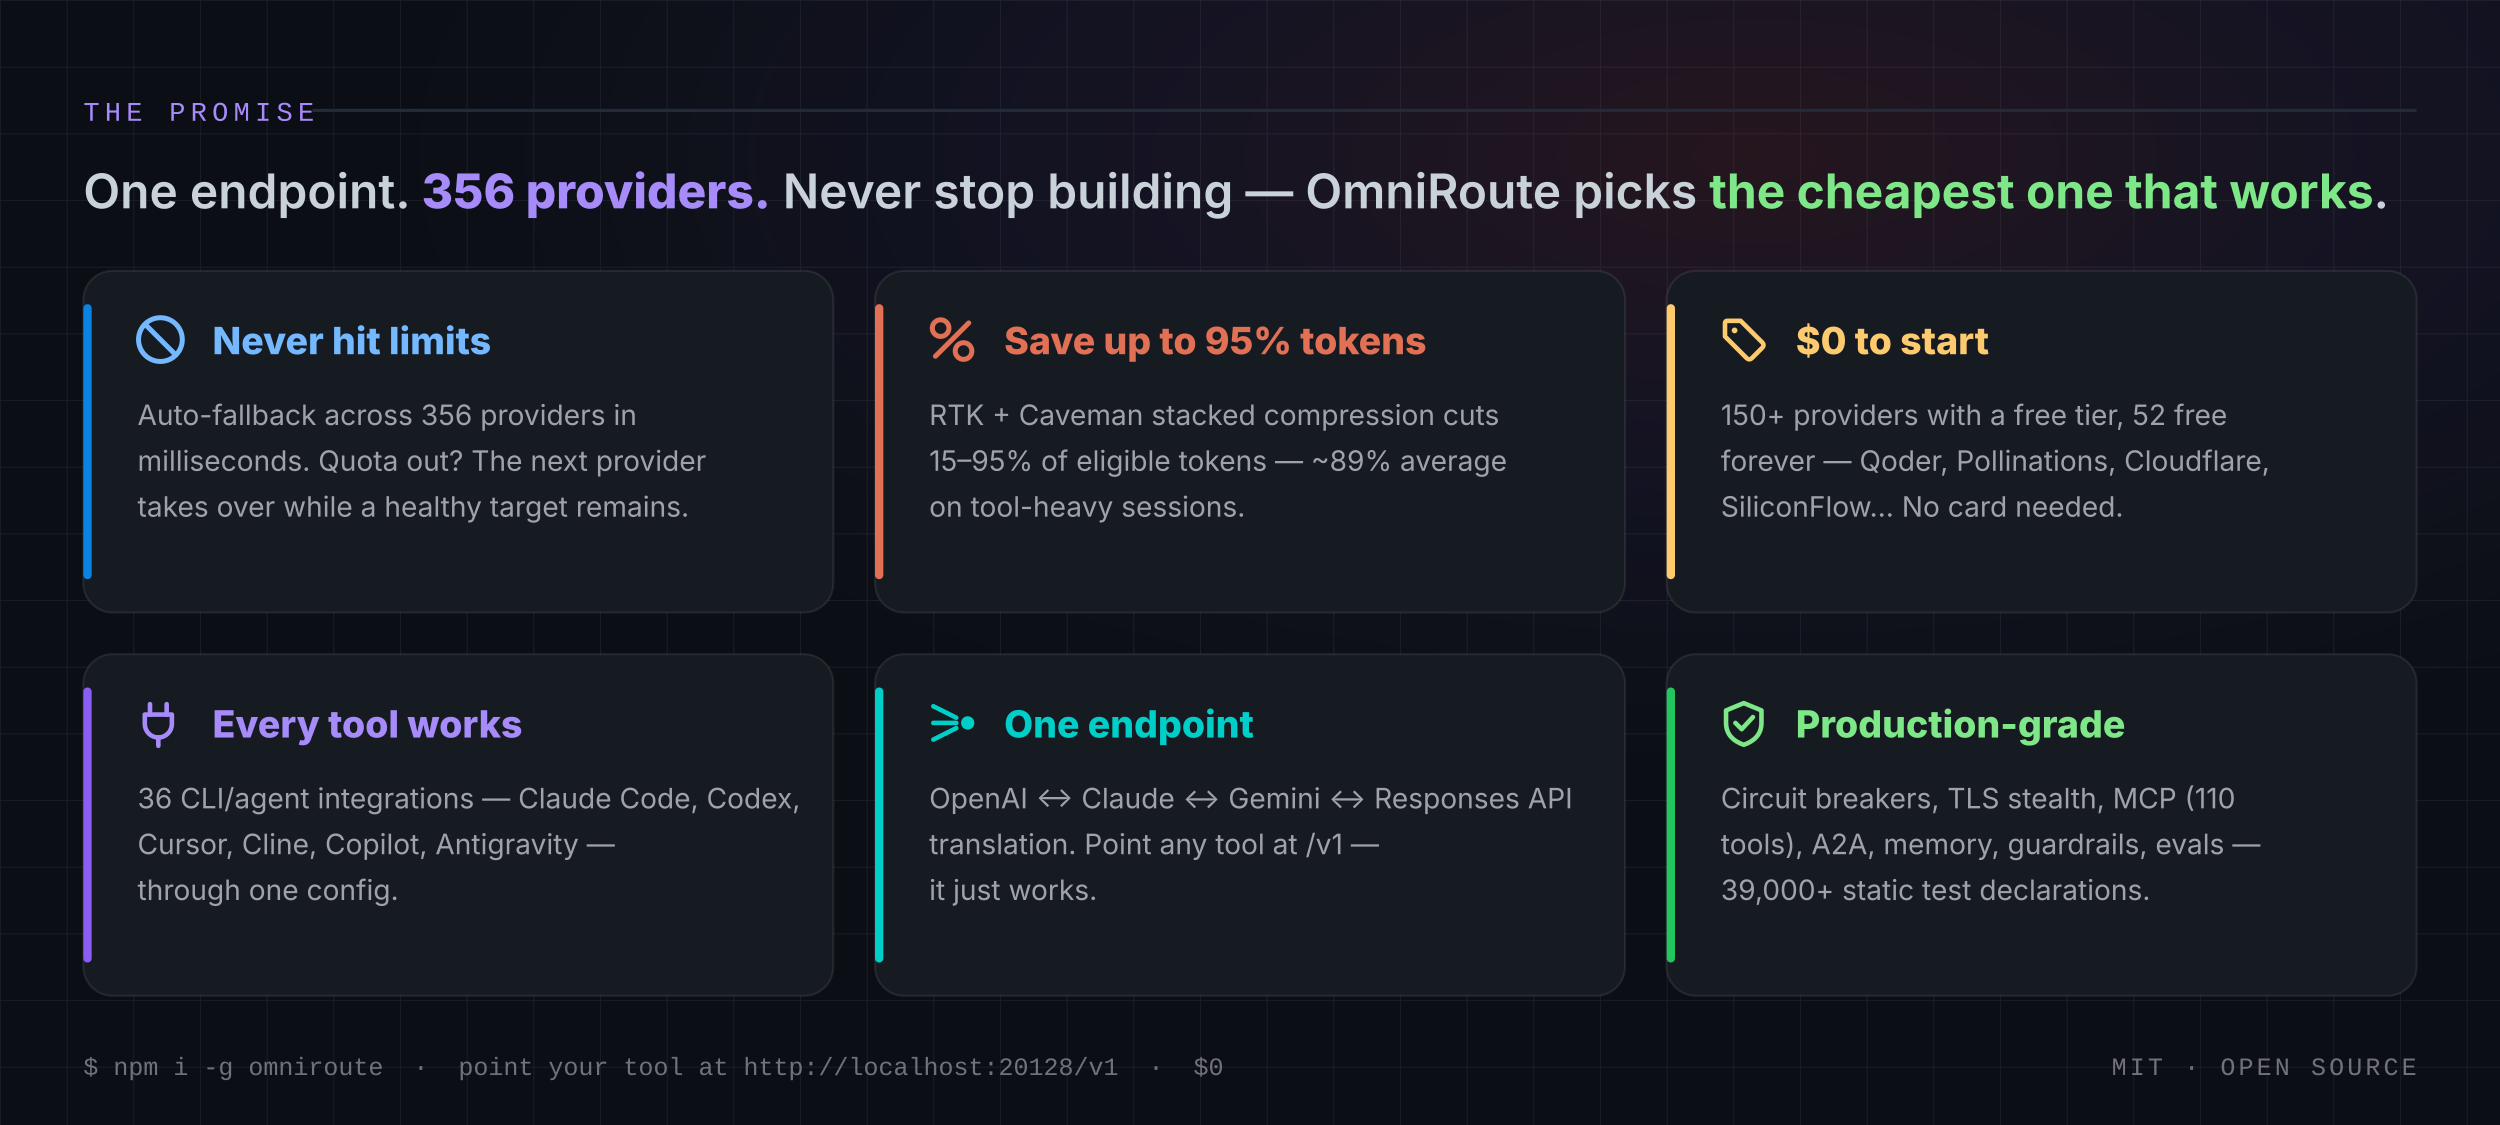
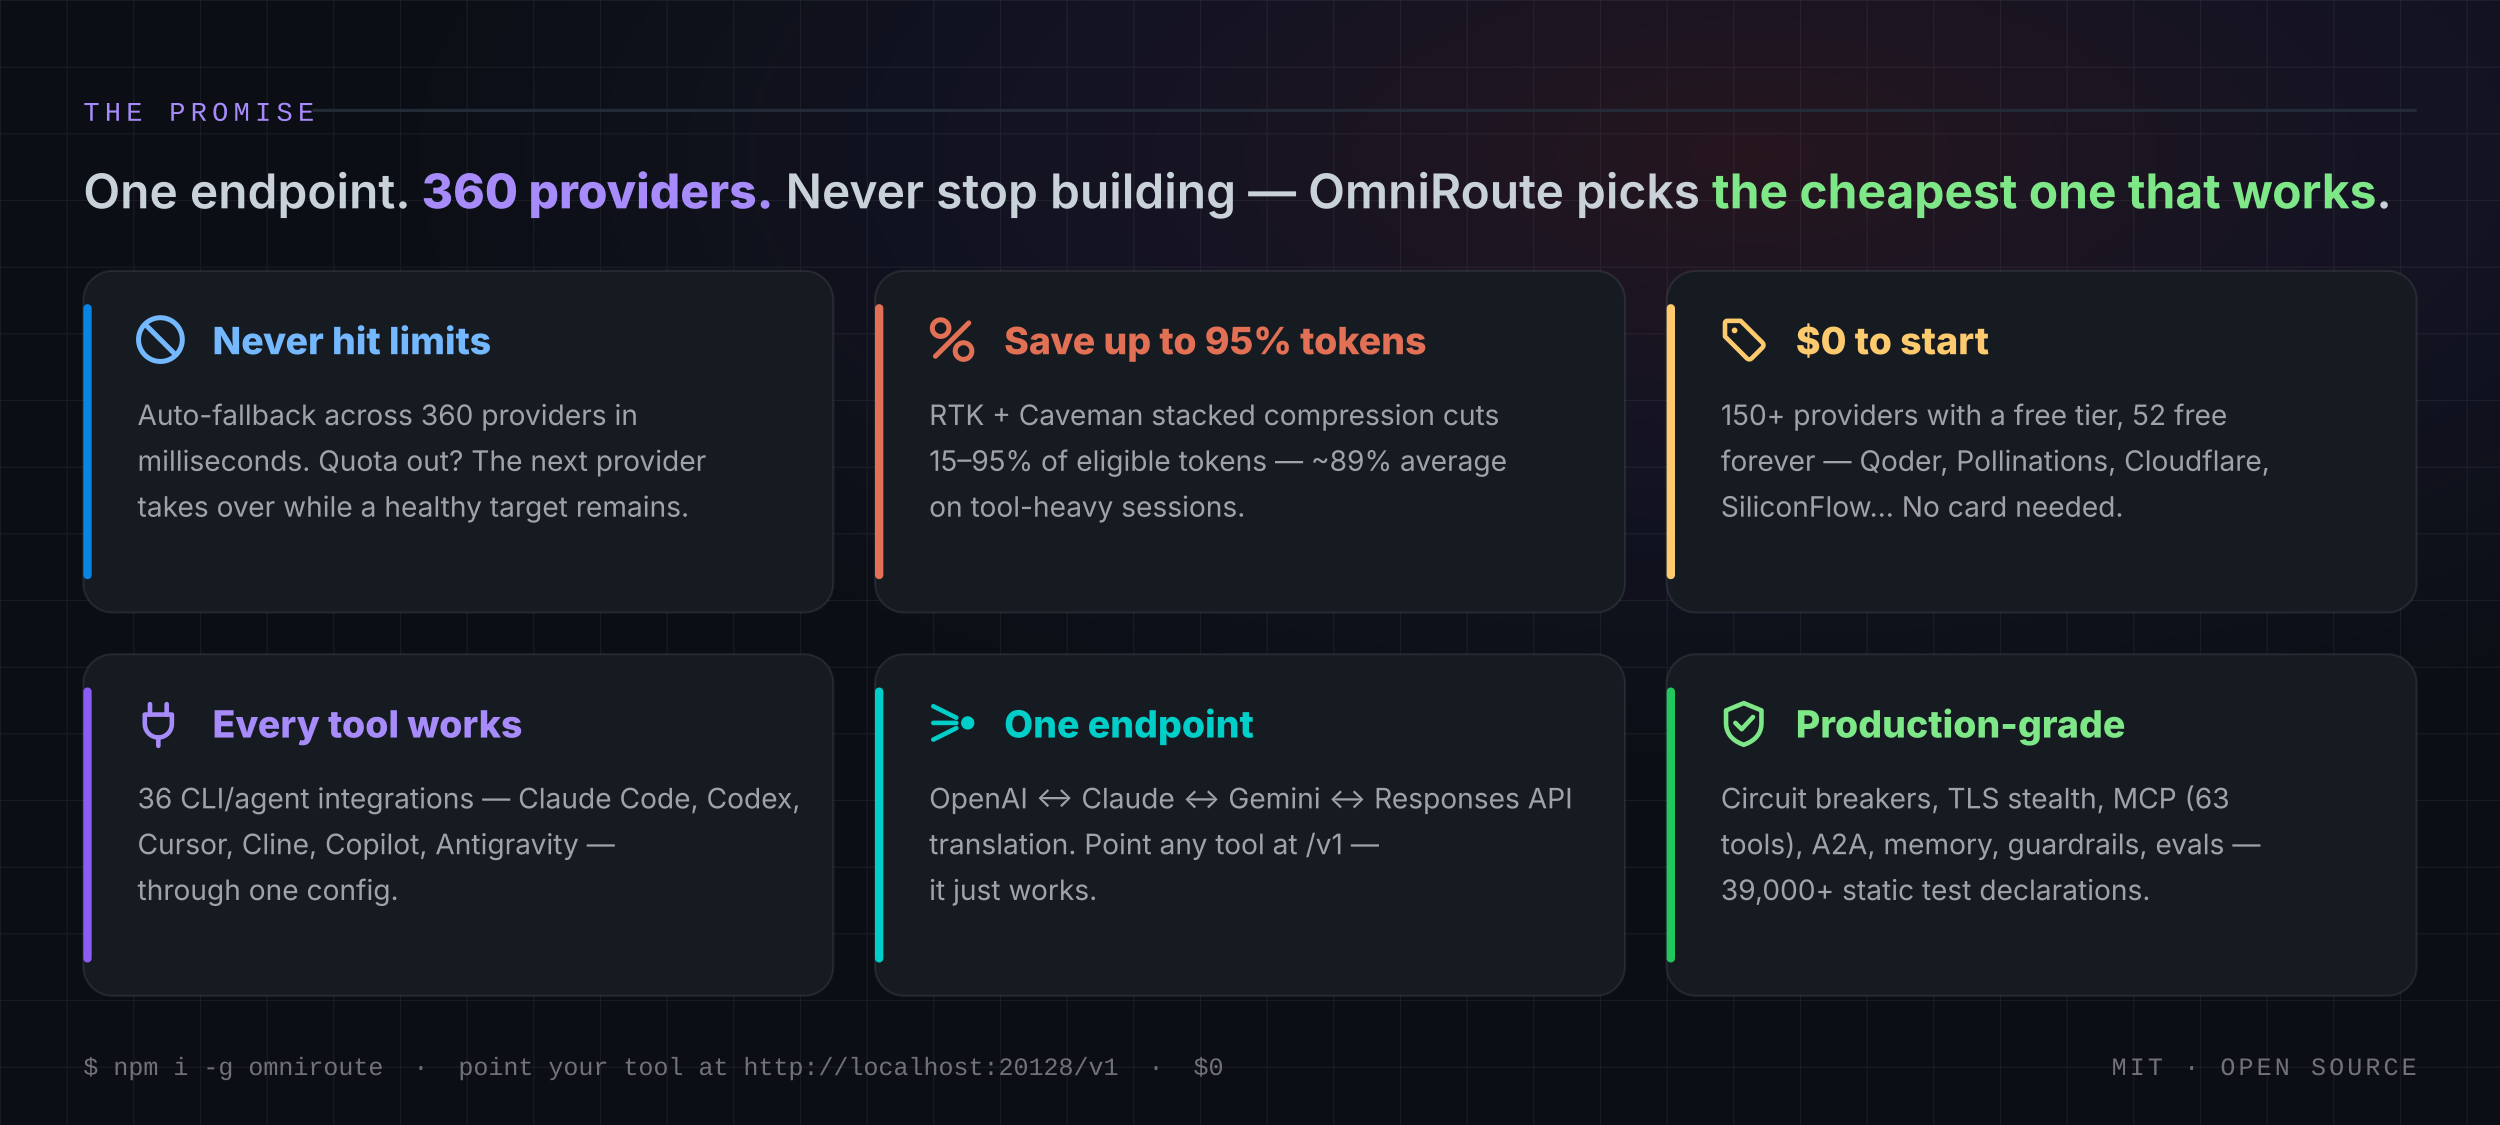
- <svg xmlns="http://www.w3.org/2000/svg" viewBox="0 0 1200 540" role="img" aria-label="The OmniRoute promise: one endpoint and 356 providers. Six pillars. Resilient fallback: automatic routing continues while another healthy target is available. Save up to 95 percent of eligible tokens: RTK plus Caveman stacked compression averages about 89 percent on tool-heavy sessions. Zero dollars to start: 150+ providers with a free tier and 52 recurring or keyless free-forever providers. Every tool works: 36 CLI and agent integration records, including Claude Code, Codex, Cursor, Cline, Copilot and Antigravity, through one config. One endpoint: OpenAI, Claude, Gemini and Responses API translation at /v1. Production controls: circuit breakers, TLS stealth, MCP with 110 tools, A2A, memory, guardrails, evals, and 39,000+ static test declarations across 5,100+ tracked test files.">
+ <svg xmlns="http://www.w3.org/2000/svg" viewBox="0 0 1200 540" role="img" aria-label="The OmniRoute promise: one endpoint and 360 providers. Six pillars. Resilient fallback: automatic routing continues while another healthy target is available. Save up to 95 percent of eligible tokens: RTK plus Caveman stacked compression averages about 89 percent on tool-heavy sessions. Zero dollars to start: 150+ providers with a free tier and 54 recurring or keyless free-forever providers. Every tool works: 36 CLI and agent integration records, including Claude Code, Codex, Cursor, Cline, Copilot and Antigravity, through one config. One endpoint: OpenAI, Claude, Gemini and Responses API translation at /v1. Production controls: circuit breakers, TLS stealth, MCP with 63 tools, A2A, memory, guardrails, evals, and 39,000+ static test declarations across 5,100+ tracked test files.">
  <defs>
    <pattern id="gridPaperP" width="32" height="32" patternUnits="userSpaceOnUse">
      <path d="M 32 0 L 0 0 0 32" fill="none" stroke="#ffffff" stroke-opacity="0.06" stroke-width="1" />
    </pattern>
    <radialGradient id="bgGlowP" cx="70%" cy="14%" r="55%">
      <stop offset="0%" stop-color="#e54d5e" stop-opacity="0.12" />
      <stop offset="55%" stop-color="#8b5cf6" stop-opacity="0.06" />
      <stop offset="100%" stop-color="#6366f1" stop-opacity="0" />
    </radialGradient>
  </defs>
  <rect width="1200" height="540" fill="#0b0e14" />
  <rect width="1200" height="540" fill="url(#gridPaperP)" />
  <rect width="1200" height="540" fill="url(#bgGlowP)" />
  <g>
    <text x="40" y="58" font-family="Consolas, 'Courier New', monospace" font-size="13" letter-spacing="2.5" fill="#a78bfa">THE PROMISE</text>
    <line x1="150" y1="53" x2="1160" y2="53" stroke="#232b38" stroke-width="1.5" />
  </g>
  <g>
-     <text x="40" y="100" font-family="Inter, 'Segoe UI', Arial, Helvetica, system-ui, sans-serif" font-size="23" font-weight="600" fill="#c9d1d9">One endpoint. <tspan fill="#a78bfa" font-weight="800">356 providers.</tspan> Never stop building — OmniRoute picks <tspan fill="#7ee787" font-weight="700">the cheapest one that works</tspan>.</text>
+     <text x="40" y="100" font-family="Inter, 'Segoe UI', Arial, Helvetica, system-ui, sans-serif" font-size="23" font-weight="600" fill="#c9d1d9">One endpoint. <tspan fill="#a78bfa" font-weight="800">360 providers.</tspan> Never stop building — OmniRoute picks <tspan fill="#7ee787" font-weight="700">the cheapest one that works</tspan>.</text>
  </g>
  <g font-family="Inter, 'Segoe UI', Arial, Helvetica, system-ui, sans-serif">
    <g>
      <rect x="40" y="130" width="360" height="164" rx="14" fill="#161b22" stroke="#ffffff" stroke-opacity="0.08" stroke-width="1" />
      <rect x="40" y="130" width="360" height="164" rx="14" fill="none" stroke="#74b9ff" stroke-width="1.5" opacity="0">
        <animate attributeName="opacity" values="0;0.9;0;0" keyTimes="0;0.055;0.12;1" dur="12s" begin="3s" repeatCount="indefinite" />
      </rect>
      <rect x="40" y="146" width="4" height="132" rx="2" fill="#0984e3" />
      <g transform="translate(66,152)" stroke="#74b9ff" stroke-width="2.4" fill="none" stroke-linecap="round">
        <circle cx="11" cy="11" r="10.5" />
        <line x1="3.9" y1="3.9" x2="18.1" y2="18.1" />
      </g>
      <text x="102" y="170" font-size="18" font-weight="800" fill="#74b9ff">Never hit limits</text>
-       <text x="66" y="204" font-size="13.5" fill="#a1a1aa">Auto-fallback across 356 providers in</text>
+       <text x="66" y="204" font-size="13.5" fill="#a1a1aa">Auto-fallback across 360 providers in</text>
      <text x="66" y="226" font-size="13.5" fill="#a1a1aa">milliseconds. Quota out? The next provider</text>
      <text x="66" y="248" font-size="13.5" fill="#a1a1aa">takes over while a healthy target remains.</text>
    </g>
    <g>
      <rect x="420" y="130" width="360" height="164" rx="14" fill="#161b22" stroke="#ffffff" stroke-opacity="0.08" stroke-width="1" />
      <rect x="420" y="130" width="360" height="164" rx="14" fill="none" stroke="#e17055" stroke-width="1.5" opacity="0">
        <animate attributeName="opacity" values="0;0;0.9;0;0" keyTimes="0;0.167;0.222;0.287;1" dur="12s" begin="3s" repeatCount="indefinite" />
      </rect>
      <rect x="420" y="146" width="4" height="132" rx="2" fill="#e17055" />
      <g transform="translate(446,152)" stroke="#e17055" stroke-width="2.4" fill="none" stroke-linecap="round">
        <circle cx="5.5" cy="5.5" r="4" />
        <circle cx="16.5" cy="16.5" r="4" />
        <line x1="19" y1="3" x2="3" y2="19" />
      </g>
      <text x="482" y="170" font-size="18" font-weight="800" fill="#e17055">Save up to 95% tokens</text>
      <text x="446" y="204" font-size="13.5" fill="#a1a1aa">RTK + Caveman stacked compression cuts</text>
      <text x="446" y="226" font-size="13.5" fill="#a1a1aa">15–95% of eligible tokens — ~89% average</text>
      <text x="446" y="248" font-size="13.5" fill="#a1a1aa">on tool-heavy sessions.</text>
    </g>
    <g>
      <rect x="800" y="130" width="360" height="164" rx="14" fill="#161b22" stroke="#ffffff" stroke-opacity="0.08" stroke-width="1" />
      <rect x="800" y="130" width="360" height="164" rx="14" fill="none" stroke="#fdcb6e" stroke-width="1.5" opacity="0">
        <animate attributeName="opacity" values="0;0;0.9;0;0" keyTimes="0;0.334;0.389;0.454;1" dur="12s" begin="3s" repeatCount="indefinite" />
      </rect>
      <rect x="800" y="146" width="4" height="132" rx="2" fill="#fdcb6e" />
      <g transform="translate(826,152)" stroke="#fdcb6e" stroke-width="2.2" fill="none" stroke-linecap="round" stroke-linejoin="round">
        <path d="M 2,9.5 L 2,3 A 1,1 0 0 1 3,2 L 9.5,2 L 20,12.5 A 1.6,1.6 0 0 1 20,14.8 L 14.8,20 A 1.6,1.6 0 0 1 12.5,20 Z" />
        <circle cx="6.6" cy="6.6" r="1.4" fill="#fdcb6e" stroke="none" />
      </g>
      <text x="862" y="170" font-size="18" font-weight="800" fill="#fdcb6e">$0 to start</text>
      <text x="826" y="204" font-size="13.5" fill="#a1a1aa">150+ providers with a free tier, 52 free</text>
      <text x="826" y="226" font-size="13.5" fill="#a1a1aa">forever — Qoder, Pollinations, Cloudflare,</text>
      <text x="826" y="248" font-size="13.5" fill="#a1a1aa">SiliconFlow… No card needed.</text>
    </g>
    <g>
      <rect x="40" y="314" width="360" height="164" rx="14" fill="#161b22" stroke="#ffffff" stroke-opacity="0.08" stroke-width="1" />
      <rect x="40" y="314" width="360" height="164" rx="14" fill="none" stroke="#a78bfa" stroke-width="1.5" opacity="0">
        <animate attributeName="opacity" values="0;0;0.9;0;0" keyTimes="0;0.5;0.555;0.62;1" dur="12s" begin="3s" repeatCount="indefinite" />
      </rect>
      <rect x="40" y="330" width="4" height="132" rx="2" fill="#8b5cf6" />
      <g transform="translate(66,336)" stroke="#a78bfa" stroke-width="2.2" fill="none" stroke-linecap="round" stroke-linejoin="round">
        <path d="M 6,2 L 6,7 M 14,2 L 14,7" />
        <path d="M 3.5,7 L 16.5,7 L 16.5,11.5 A 6.5,6.5 0 0 1 10,18 A 6.5,6.5 0 0 1 3.5,11.5 Z" />
        <path d="M 10,18 L 10,22" />
      </g>
      <text x="102" y="354" font-size="18" font-weight="800" fill="#a78bfa">Every tool works</text>
      <text x="66" y="388" font-size="13.5" fill="#a1a1aa">36 CLI/agent integrations — Claude Code, Codex,</text>
      <text x="66" y="410" font-size="13.5" fill="#a1a1aa">Cursor, Cline, Copilot, Antigravity —</text>
      <text x="66" y="432" font-size="13.5" fill="#a1a1aa">through one config.</text>
    </g>
    <g>
      <rect x="420" y="314" width="360" height="164" rx="14" fill="#161b22" stroke="#ffffff" stroke-opacity="0.08" stroke-width="1" />
      <rect x="420" y="314" width="360" height="164" rx="14" fill="none" stroke="#00cec9" stroke-width="1.5" opacity="0">
        <animate attributeName="opacity" values="0;0;0.9;0;0" keyTimes="0;0.667;0.722;0.787;1" dur="12s" begin="3s" repeatCount="indefinite" />
      </rect>
      <rect x="420" y="330" width="4" height="132" rx="2" fill="#00cec9" />
      <g transform="translate(446,336)" stroke="#00cec9" stroke-width="2.2" fill="none" stroke-linecap="round">
        <path d="M 2,3 L 13,8.5 M 2,11 L 13,11 M 2,19 L 13,13.5" />
        <circle cx="18.5" cy="11" r="3.2" fill="#00cec9" stroke="none" />
      </g>
      <text x="482" y="354" font-size="18" font-weight="800" fill="#00cec9">One endpoint</text>
      <text x="446" y="388" font-size="13.5" fill="#a1a1aa">OpenAI ↔ Claude ↔ Gemini ↔ Responses API</text>
      <text x="446" y="410" font-size="13.5" fill="#a1a1aa">translation. Point any tool at /v1 —</text>
      <text x="446" y="432" font-size="13.5" fill="#a1a1aa">it just works.</text>
    </g>
    <g>
      <rect x="800" y="314" width="360" height="164" rx="14" fill="#161b22" stroke="#ffffff" stroke-opacity="0.08" stroke-width="1" />
      <rect x="800" y="314" width="360" height="164" rx="14" fill="none" stroke="#7ee787" stroke-width="1.5" opacity="0">
        <animate attributeName="opacity" values="0;0;0.9;0;0" keyTimes="0;0.834;0.889;0.954;1" dur="12s" begin="3s" repeatCount="indefinite" />
      </rect>
      <rect x="800" y="330" width="4" height="132" rx="2" fill="#22c55e" />
      <g transform="translate(826,336)" stroke="#7ee787" stroke-width="2.2" fill="none" stroke-linecap="round" stroke-linejoin="round">
        <path d="M 11,1.5 L 19.5,5 L 19.5,11 C 19.5,16.5 16,19.8 11,21.5 C 6,19.8 2.5,16.5 2.5,11 L 2.5,5 Z" />
        <path d="M 7,11 L 10,14 L 15.4,8.2" />
      </g>
      <text x="862" y="354" font-size="18" font-weight="800" fill="#7ee787">Production-grade</text>
-       <text x="826" y="388" font-size="13.5" fill="#a1a1aa">Circuit breakers, TLS stealth, MCP (110</text>
+       <text x="826" y="388" font-size="13.5" fill="#a1a1aa">Circuit breakers, TLS stealth, MCP (63</text>
      <text x="826" y="410" font-size="13.5" fill="#a1a1aa">tools), A2A, memory, guardrails, evals —</text>
      <text x="826" y="432" font-size="13.5" fill="#a1a1aa">39,000+ static test declarations.</text>
    </g>
  </g>
  <g>
    <text x="40" y="516" font-family="Consolas, 'Courier New', monospace" font-size="12" fill="#71717a">$ npm i -g omniroute  ·  point your tool at http://localhost:20128/v1  ·  $0</text>
    <text x="1160" y="516" text-anchor="end" font-family="Consolas, 'Courier New', monospace" font-size="12" letter-spacing="1.5" fill="#71717a">MIT · OPEN SOURCE</text>
  </g>
</svg>
